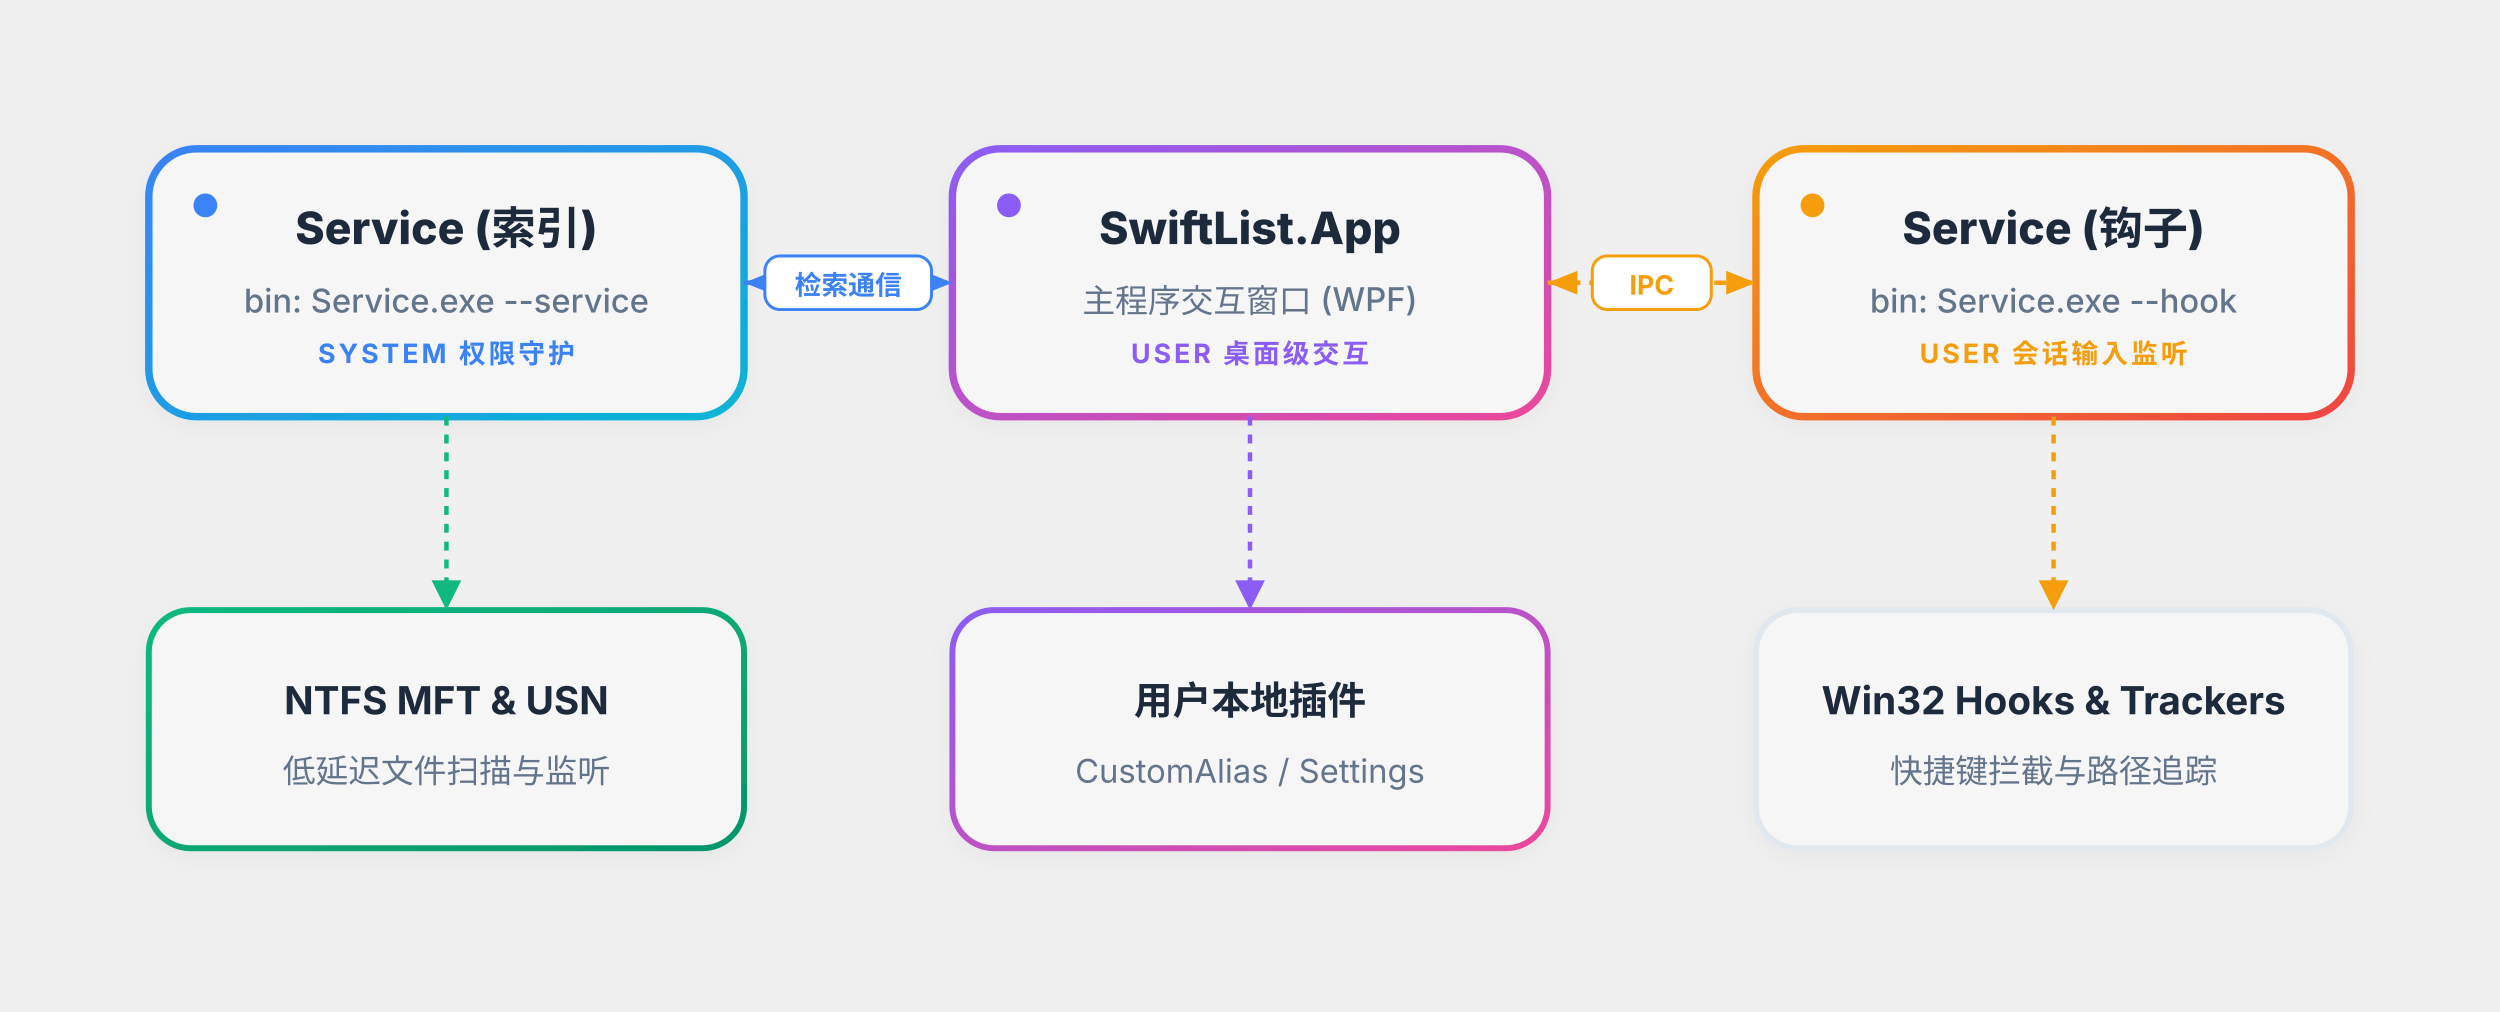
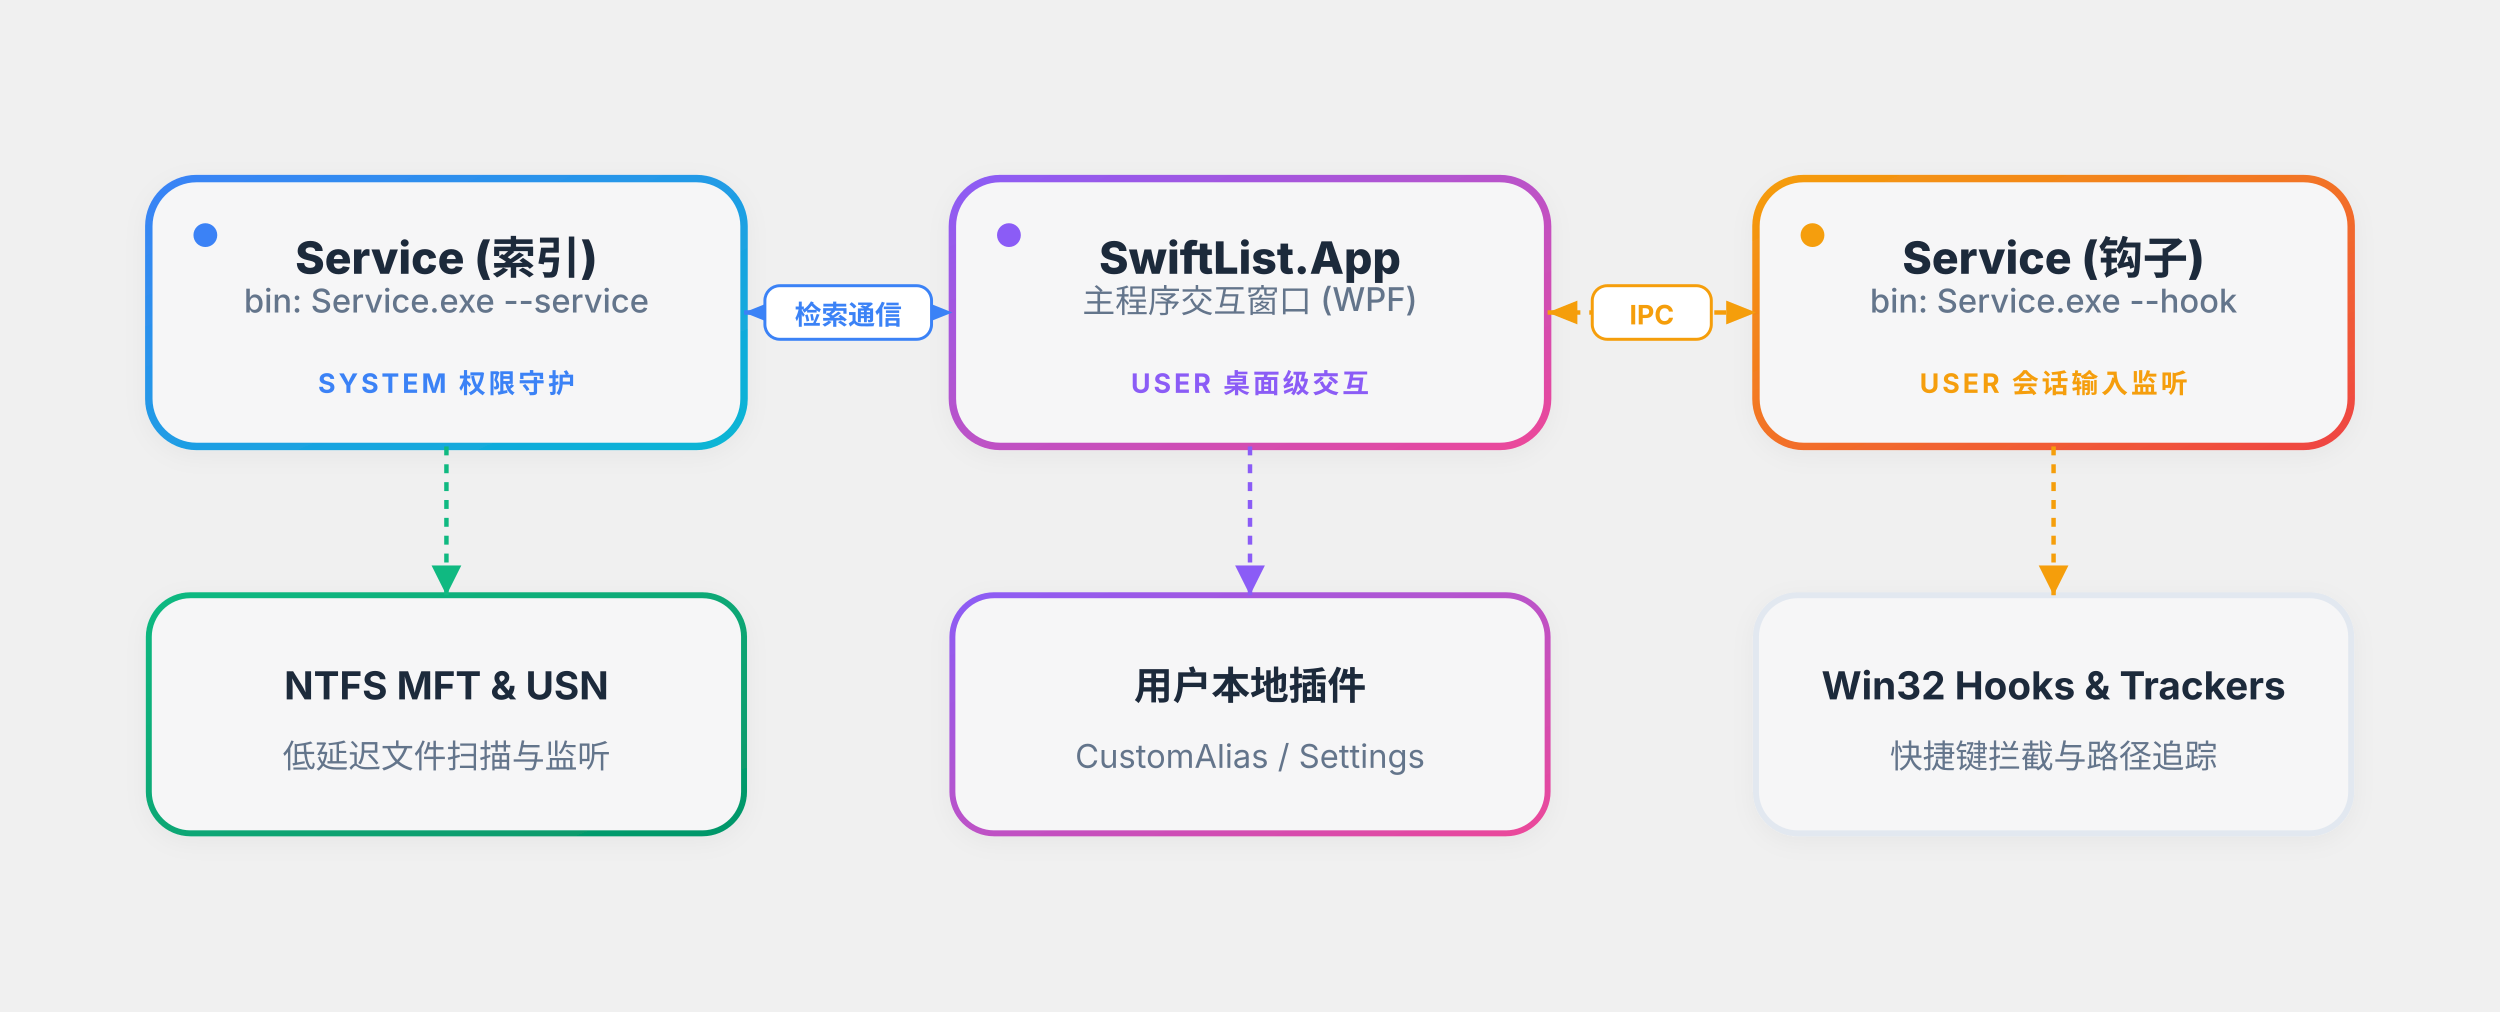
<svg xmlns="http://www.w3.org/2000/svg" viewBox="0 0 840 340" class="architecture-diagram" style="width: 100%; max-width: 840px; margin: 30px auto; display: block; font-family: system-ui, -apple-system, sans-serif; background-color: transparent;">
  <defs>
    <linearGradient id="serviceGrad" x1="0%" y1="0%" x2="100%" y2="100%">
      <stop offset="0%" stop-color="#3b82f6" />
      <stop offset="100%" stop-color="#06b6d4" />
    </linearGradient>
    <linearGradient id="appGrad" x1="0%" y1="0%" x2="100%" y2="100%">
      <stop offset="0%" stop-color="#8b5cf6" />
      <stop offset="100%" stop-color="#ec4899" />
    </linearGradient>
    <linearGradient id="hookGrad" x1="0%" y1="0%" x2="100%" y2="100%">
      <stop offset="0%" stop-color="#f59e0b" />
      <stop offset="100%" stop-color="#ef4444" />
    </linearGradient>
    <linearGradient id="dbGrad" x1="0%" y1="0%" x2="100%" y2="100%">
      <stop offset="0%" stop-color="#10b981" />
      <stop offset="100%" stop-color="#059669" />
    </linearGradient>
    <filter id="premium-shadow" x="-10%" y="-10%" width="130%" height="130%">
      <feDropShadow dx="0" dy="8" stdDeviation="12" flood-color="#0f172a" flood-opacity="0.08" />
      <feDropShadow dx="0" dy="2" stdDeviation="4" flood-color="#0f172a" flood-opacity="0.04" />
    </filter>
  </defs>
  <g filter="url(#premium-shadow)">
-     <rect x="50" y="50" width="200" height="90" rx="16" fill="#f6f6f7" stroke="url(#serviceGrad)" stroke-width="2.5" />
-     <rect x="65" y="65" width="8" height="8" rx="4" fill="#3b82f6" />
-     <text x="150" y="82" font-weight="800" font-size="15" fill="#1e293b" text-anchor="middle">Service (索引)</text>
+     <rect x="50" y="60" width="200" height="90" rx="16" fill="#f6f6f7" stroke="url(#serviceGrad)" stroke-width="2.5" />
+     <rect x="65" y="75" width="8" height="8" rx="4" fill="#3b82f6" />
+     <text x="150" y="92" font-weight="800" font-size="15" fill="#1e293b" text-anchor="middle">Service (索引)</text>
    <text x="150" y="105" font-size="11" fill="#64748b" text-anchor="middle" font-weight="500">bin: Service.exe --service</text>
-     <text x="150" y="122" font-size="9" fill="#3b82f6" text-anchor="middle" font-weight="700" letter-spacing="1">SYSTEM 权限守护</text>
+     <text x="150" y="132" font-size="9" fill="#3b82f6" text-anchor="middle" font-weight="700" letter-spacing="1">SYSTEM 权限守护</text>
  </g>
  <g filter="url(#premium-shadow)">
-     <rect x="320" y="50" width="200" height="90" rx="16" fill="#f6f6f7" stroke="url(#appGrad)" stroke-width="2.5" />
-     <rect x="335" y="65" width="8" height="8" rx="4" fill="#8b5cf6" />
-     <text x="420" y="82" font-weight="800" font-size="15" fill="#1e293b" text-anchor="middle">SwiftList.App</text>
+     <rect x="320" y="60" width="200" height="90" rx="16" fill="#f6f6f7" stroke="url(#appGrad)" stroke-width="2.5" />
+     <rect x="335" y="75" width="8" height="8" rx="4" fill="#8b5cf6" />
+     <text x="420" y="92" font-weight="800" font-size="15" fill="#1e293b" text-anchor="middle">SwiftList.App</text>
    <text x="420" y="105" font-size="11" fill="#64748b" text-anchor="middle" font-weight="500">主程序交互窗口 (WPF)</text>
-     <text x="420" y="122" font-size="9" fill="#8b5cf6" text-anchor="middle" font-weight="700" letter-spacing="1">USER 桌面级交互</text>
+     <text x="420" y="132" font-size="9" fill="#8b5cf6" text-anchor="middle" font-weight="700" letter-spacing="1">USER 桌面级交互</text>
  </g>
  <g filter="url(#premium-shadow)">
-     <rect x="590" y="50" width="200" height="90" rx="16" fill="#f6f6f7" stroke="url(#hookGrad)" stroke-width="2.5" />
-     <rect x="605" y="65" width="8" height="8" rx="4" fill="#f59e0b" />
-     <text x="690" y="82" font-weight="800" font-size="15" fill="#1e293b" text-anchor="middle">Service (钩子)</text>
+     <rect x="590" y="60" width="200" height="90" rx="16" fill="#f6f6f7" stroke="url(#hookGrad)" stroke-width="2.5" />
+     <rect x="605" y="75" width="8" height="8" rx="4" fill="#f59e0b" />
+     <text x="690" y="92" font-weight="800" font-size="15" fill="#1e293b" text-anchor="middle">Service (钩子)</text>
    <text x="690" y="105" font-size="11" fill="#64748b" text-anchor="middle" font-weight="500">bin: Service.exe --hook</text>
-     <text x="690" y="122" font-size="9" fill="#f59e0b" text-anchor="middle" font-weight="700" letter-spacing="1">USER 会话输入监听</text>
+     <text x="690" y="132" font-size="9" fill="#f59e0b" text-anchor="middle" font-weight="700" letter-spacing="1">USER 会话输入监听</text>
  </g>
  <g filter="url(#premium-shadow)">
-     <rect x="50" y="205" width="200" height="80" rx="14" fill="#f6f6f7" stroke="url(#dbGrad)" stroke-width="2" />
-     <text x="150" y="240" font-weight="700" font-size="13" fill="#1e293b" text-anchor="middle">NTFS MFT &amp; USN</text>
-     <text x="150" y="263" font-size="11" fill="#64748b" text-anchor="middle">低延迟文件扫描与监听</text>
+     <rect x="50" y="200" width="200" height="80" rx="14" fill="#f6f6f7" stroke="url(#dbGrad)" stroke-width="2" />
+     <text x="150" y="235" font-weight="700" font-size="13" fill="#1e293b" text-anchor="middle">NTFS MFT &amp; USN</text>
+     <text x="150" y="258" font-size="11" fill="#64748b" text-anchor="middle">低延迟文件扫描与监听</text>
  </g>
  <g filter="url(#premium-shadow)">
-     <rect x="320" y="205" width="200" height="80" rx="14" fill="#f6f6f7" stroke="url(#appGrad)" stroke-width="2" />
-     <text x="420" y="240" font-weight="700" font-size="13" fill="#1e293b" text-anchor="middle">用户本地插件</text>
-     <text x="420" y="263" font-size="11" fill="#64748b" text-anchor="middle">CustomAlias / Settings</text>
+     <rect x="320" y="200" width="200" height="80" rx="14" fill="#f6f6f7" stroke="url(#appGrad)" stroke-width="2" />
+     <text x="420" y="235" font-weight="700" font-size="13" fill="#1e293b" text-anchor="middle">用户本地插件</text>
+     <text x="420" y="258" font-size="11" fill="#64748b" text-anchor="middle">CustomAlias / Settings</text>
  </g>
  <g filter="url(#premium-shadow)">
-     <rect x="590" y="205" width="200" height="80" rx="14" fill="#f6f6f7" stroke="#e2e8f0" stroke-width="2" />
-     <text x="690" y="240" font-weight="700" font-size="13" fill="#1e293b" text-anchor="middle">Win32 Hooks &amp; Trackers</text>
-     <text x="690" y="263" font-size="11" fill="#64748b" text-anchor="middle">快捷键拦截与路径追踪</text>
+     <rect x="590" y="200" width="200" height="80" rx="14" fill="#f6f6f7" stroke="#e2e8f0" stroke-width="2" />
+     <text x="690" y="235" font-weight="700" font-size="13" fill="#1e293b" text-anchor="middle">Win32 Hooks &amp; Trackers</text>
+     <text x="690" y="258" font-size="11" fill="#64748b" text-anchor="middle">快捷键拦截与路径追踪</text>
  </g>
  <g>
-     <path d="M 250 95 L 320 95" stroke="#3b82f6" stroke-dasharray="4,3" stroke-width="1.5" />
-     <polygon points="250,95 260,91 260,99" fill="#3b82f6" />
-     <polygon points="320,95 310,91 310,99" fill="#3b82f6" />
-     <rect x="257" y="86" width="56" height="18" rx="5" fill="#ffffff" stroke="#3b82f6" stroke-width="1" />
-     <text x="285" y="99" font-size="9" fill="#3b82f6" text-anchor="middle" font-weight="700">检索通信</text>
+     <path d="M 250 105 L 320 105" stroke="#3b82f6" stroke-dasharray="4,3" stroke-width="1.5" />
+     <polygon points="250,105 260,101 260,109" fill="#3b82f6" />
+     <polygon points="320,105 310,101 310,109" fill="#3b82f6" />
+     <rect x="257" y="96" width="56" height="18" rx="5" fill="#ffffff" stroke="#3b82f6" stroke-width="1" />
+     <text x="285" y="109" font-size="9" fill="#3b82f6" text-anchor="middle" font-weight="700">检索通信</text>
  </g>
  <g>
-     <path d="M 520 95 L 590 95" stroke="#f59e0b" stroke-dasharray="4,3" stroke-width="1.5" />
-     <polygon points="520,95 530,91 530,99" fill="#f59e0b" />
-     <polygon points="590,95 580,91 580,99" fill="#f59e0b" />
-     <rect x="535" y="86" width="40" height="18" rx="5" fill="#ffffff" stroke="#f59e0b" stroke-width="1" />
-     <text x="555" y="99" font-size="9" fill="#f59e0b" text-anchor="middle" font-weight="700">IPC</text>
+     <path d="M 520 105 L 590 105" stroke="#f59e0b" stroke-dasharray="4,3" stroke-width="1.5" />
+     <polygon points="520,105 530,101 530,109" fill="#f59e0b" />
+     <polygon points="590,105 580,101 580,109" fill="#f59e0b" />
+     <rect x="535" y="96" width="40" height="18" rx="5" fill="#ffffff" stroke="#f59e0b" stroke-width="1" />
+     <text x="555" y="109" font-size="9" fill="#f59e0b" text-anchor="middle" font-weight="700">IPC</text>
  </g>
  <g>
-     <path d="M 150 140 L 150 205" stroke="#10b981" stroke-width="1.5" stroke-dasharray="3,3" />
-     <polygon points="150,205 145,195 155,195" fill="#10b981" />
+     <path d="M 150 150 L 150 200" stroke="#10b981" stroke-width="1.5" stroke-dasharray="3,3" />
+     <polygon points="150,200 145,190 155,190" fill="#10b981" />
  </g>
  <g>
-     <path d="M 420 140 L 420 205" stroke="#8b5cf6" stroke-width="1.5" stroke-dasharray="3,3" />
-     <polygon points="420,205 415,195 425,195" fill="#8b5cf6" />
+     <path d="M 420 150 L 420 200" stroke="#8b5cf6" stroke-width="1.5" stroke-dasharray="3,3" />
+     <polygon points="420,200 415,190 425,190" fill="#8b5cf6" />
  </g>
  <g>
-     <path d="M 690 140 L 690 205" stroke="#f59e0b" stroke-width="1.5" stroke-dasharray="3,3" />
-     <polygon points="690,205 685,195 695,195" fill="#f59e0b" />
+     <path d="M 690 150 L 690 200" stroke="#f59e0b" stroke-width="1.5" stroke-dasharray="3,3" />
+     <polygon points="690,200 685,190 695,190" fill="#f59e0b" />
  </g>
</svg>
